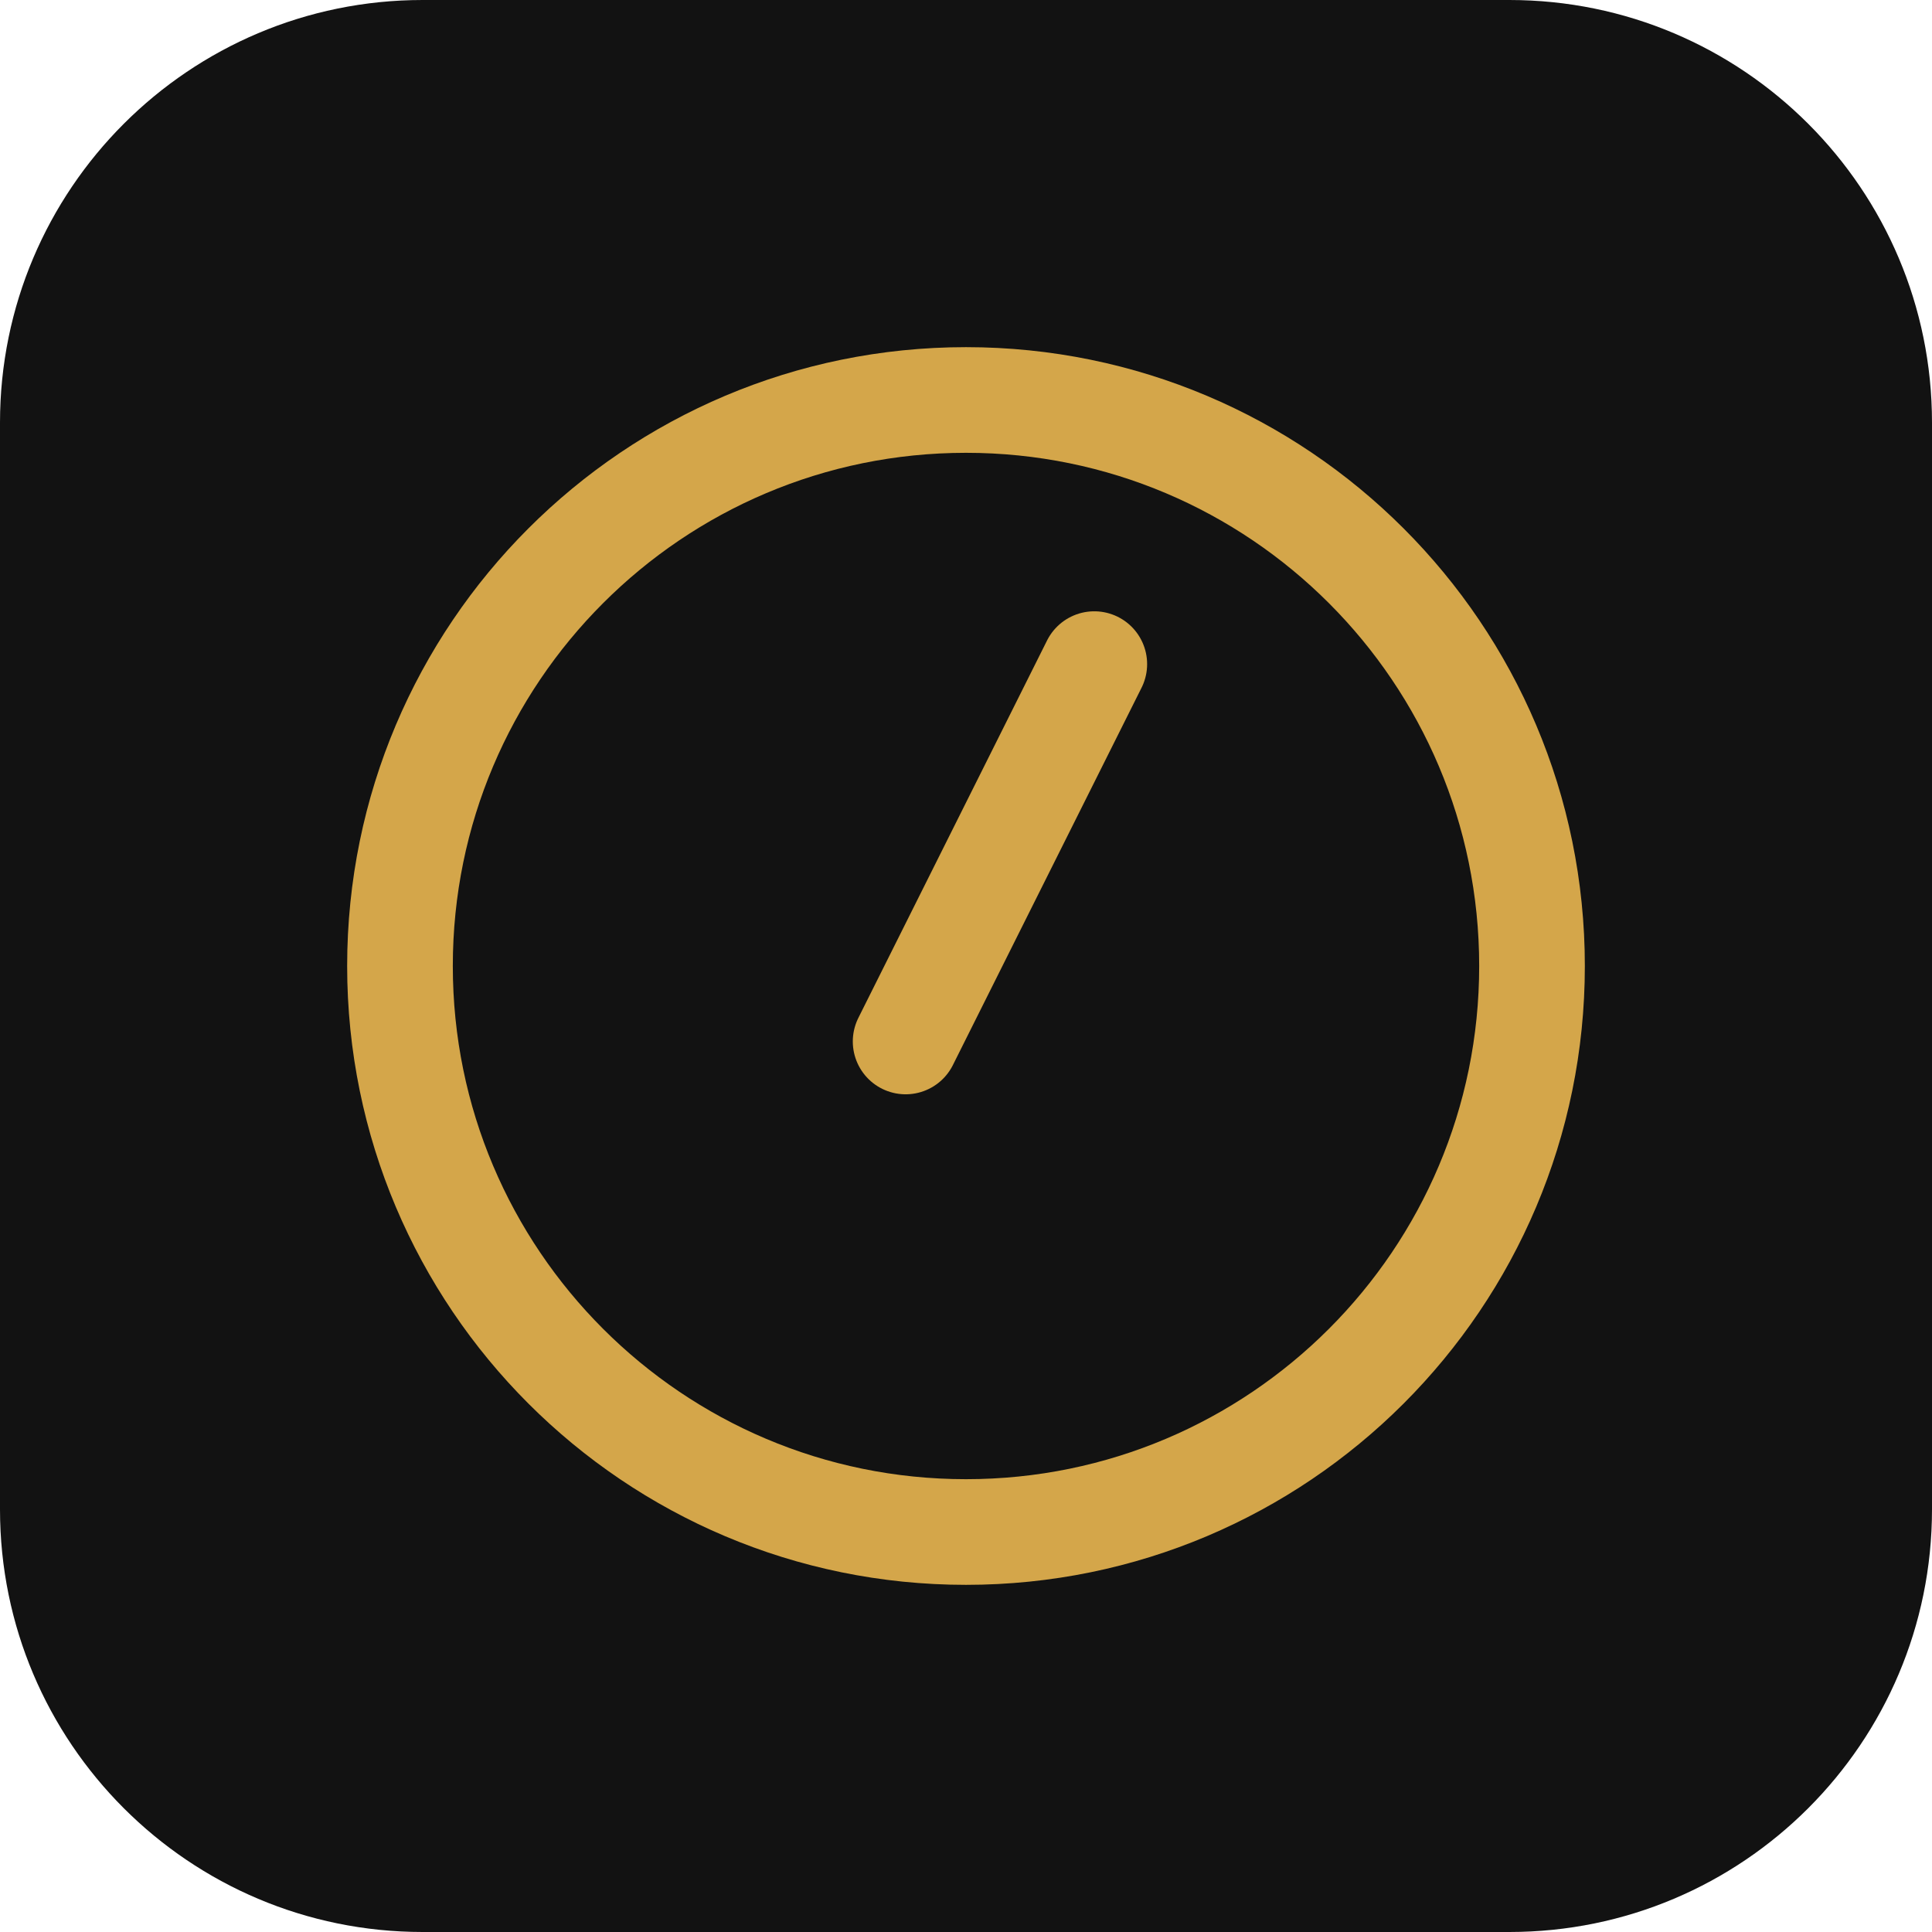
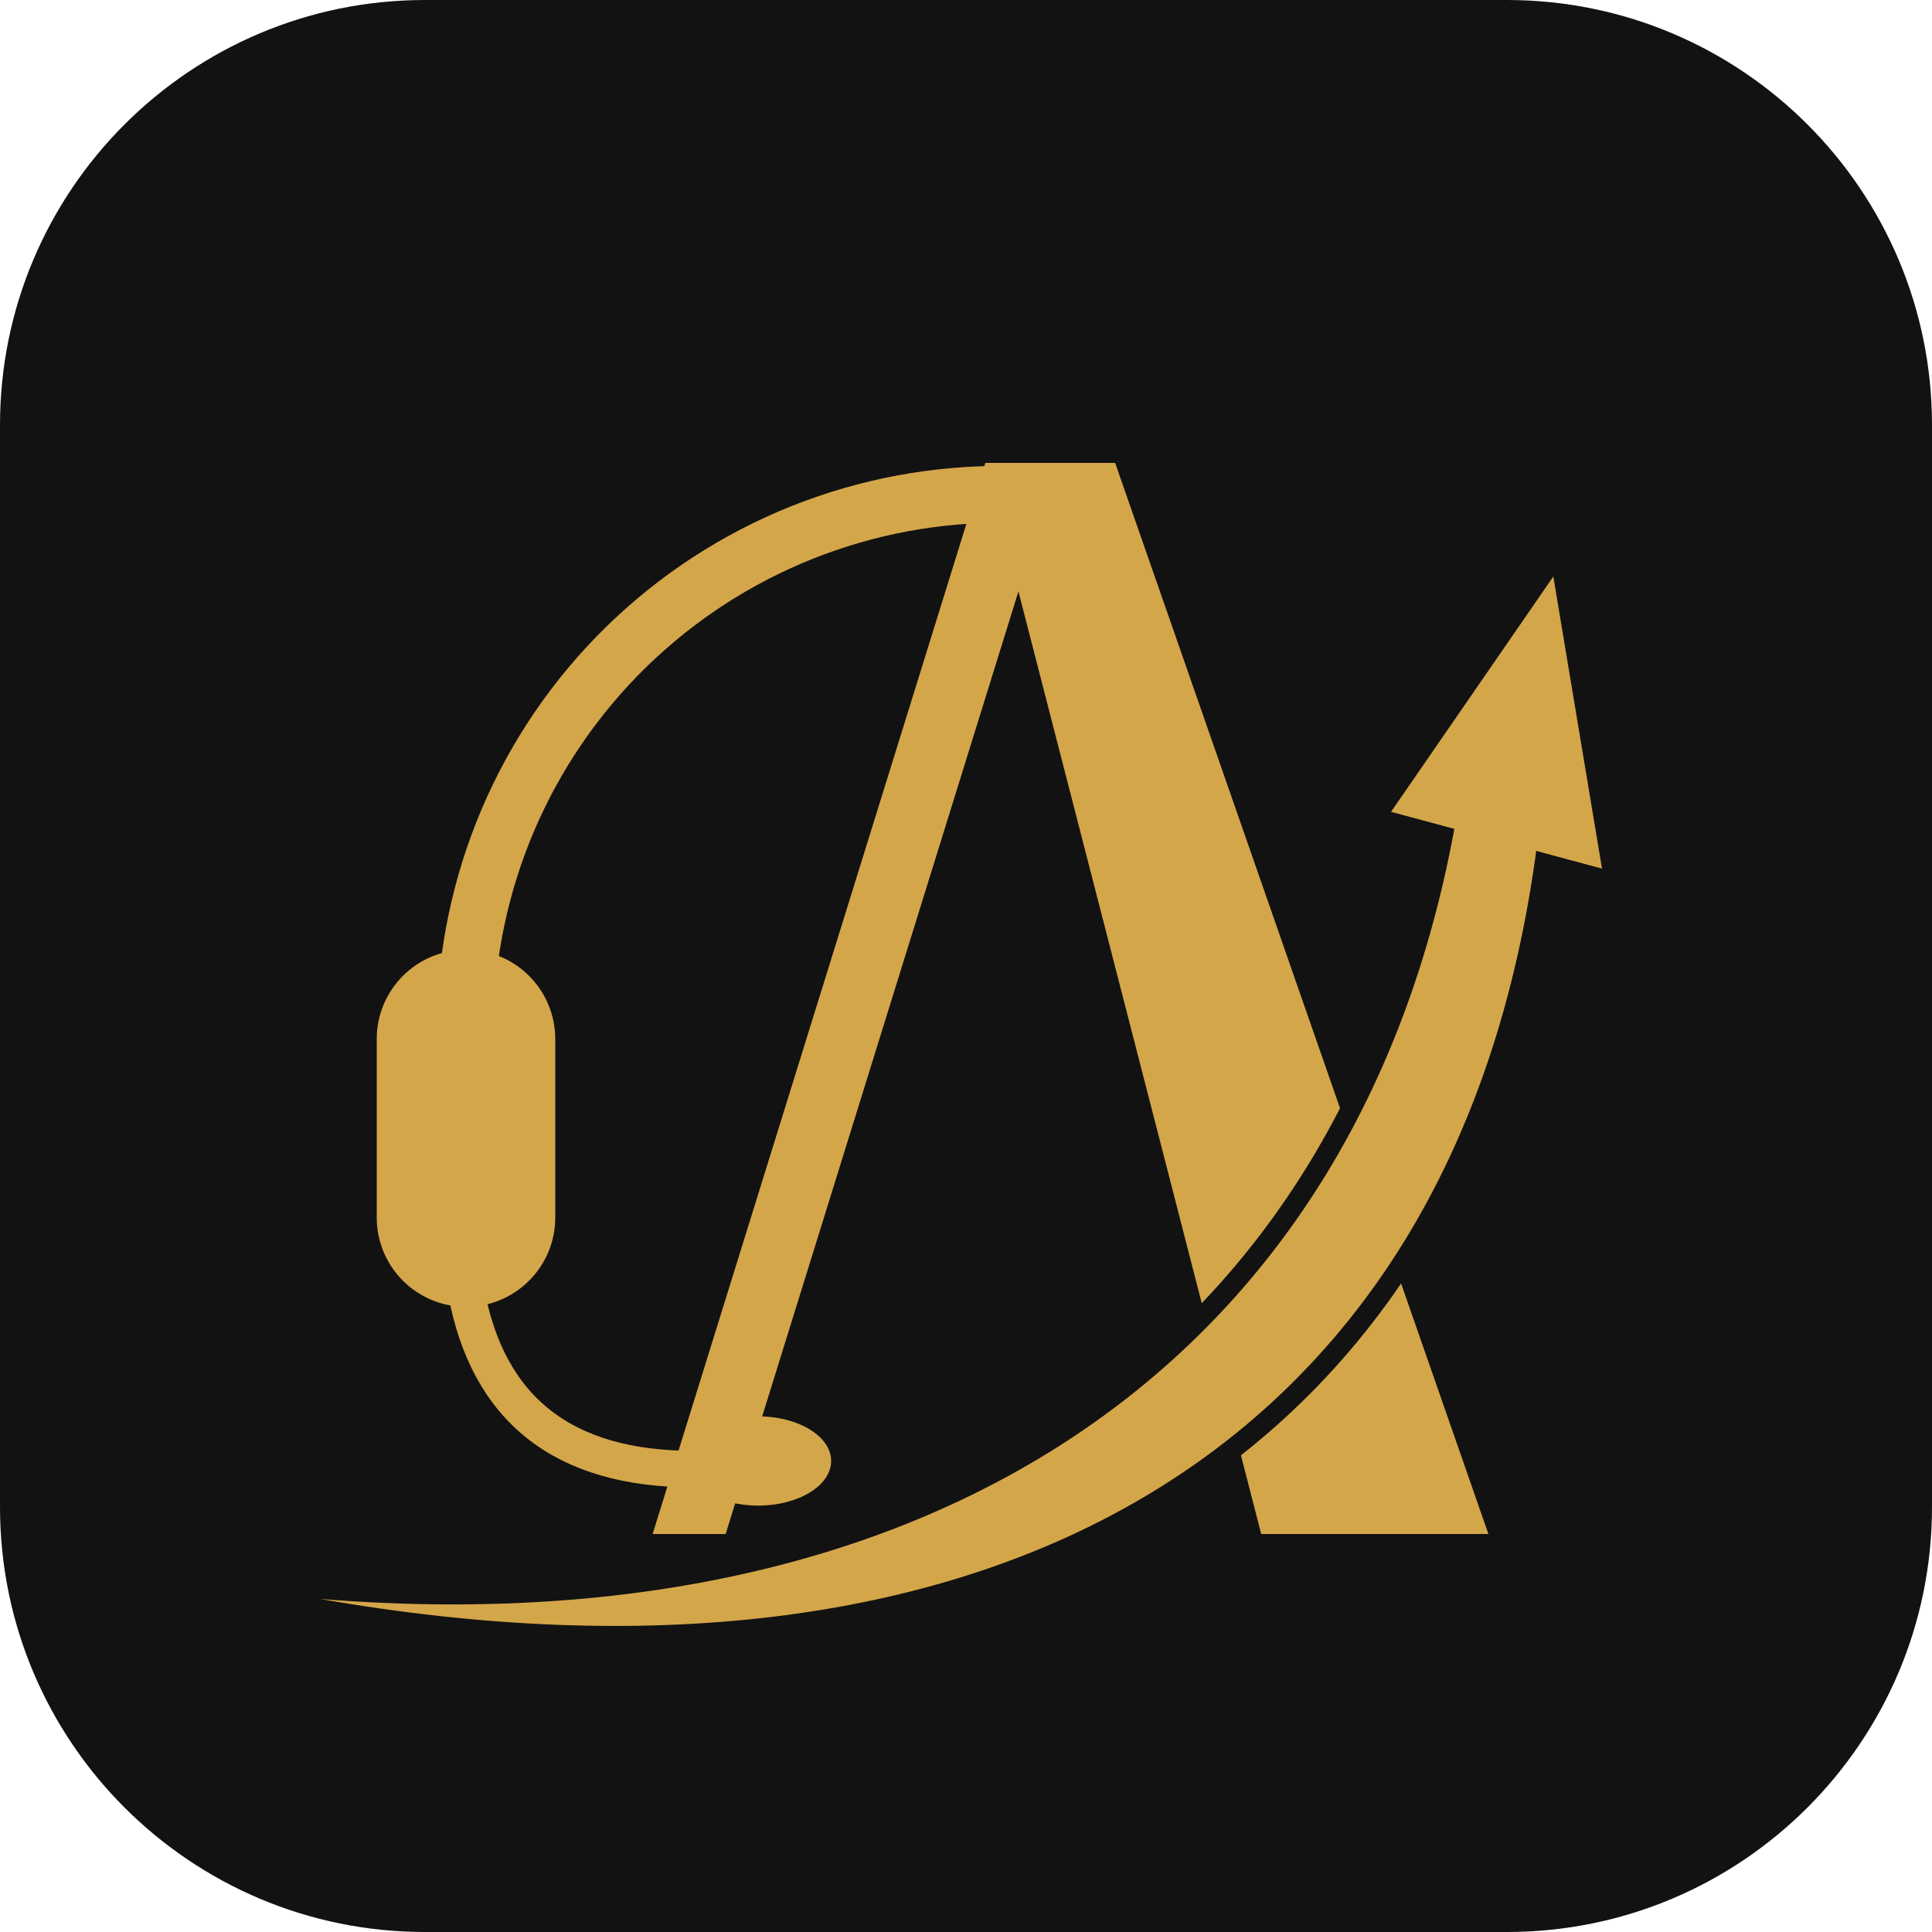
- <svg xmlns="http://www.w3.org/2000/svg" viewBox="0 0 512 512">
-   <rect width="512" height="512" rx="112" fill="#121212" />
-   <circle cx="256" cy="256" r="150" fill="none" stroke="#D4A64A" stroke-width="28" />
-   <path d="M290 176 L240 276" stroke="#D4A64A" stroke-width="28" stroke-linecap="round" />
+ <svg xmlns="http://www.w3.org/2000/svg" viewBox="0 0 200 200">
+   <rect width="200" height="200" rx="44" fill="#121212" />
+   <g transform="translate(18 16) scale(.84)">
+     <path d="M36 104 A66 66 0 0 1 106 42" fill="none" stroke="#D4A64A" stroke-width="7" stroke-linecap="round" />
+     <path d="M36 140 Q40 162 64 162" fill="none" stroke="#D4A64A" stroke-width="4.5" stroke-linecap="round" />
+     <rect x="25" y="98" width="22" height="44" rx="11" fill="#D4A64A" />
+     <ellipse cx="72" cy="161" rx="9" ry="5.5" fill="#D4A64A" />
+     <path d="M100 38 L109 38 L68 170 L59 170 Z" fill="#D4A64A" />
+     <path d="M100 38 L116 38 L162 170 L134 170 Z" fill="#D4A64A" />
+     <path d="M18 178 C92 184 146 150 158 82 L168 85 C158 162 98 192 18 178 Z" fill="#D4A64A" stroke="#121212" stroke-width="5" paint-order="stroke" stroke-linejoin="round" />
+     <path d="M170 52 L176 88 L150 81 Z" fill="#D4A64A" />
+   </g>
</svg>
